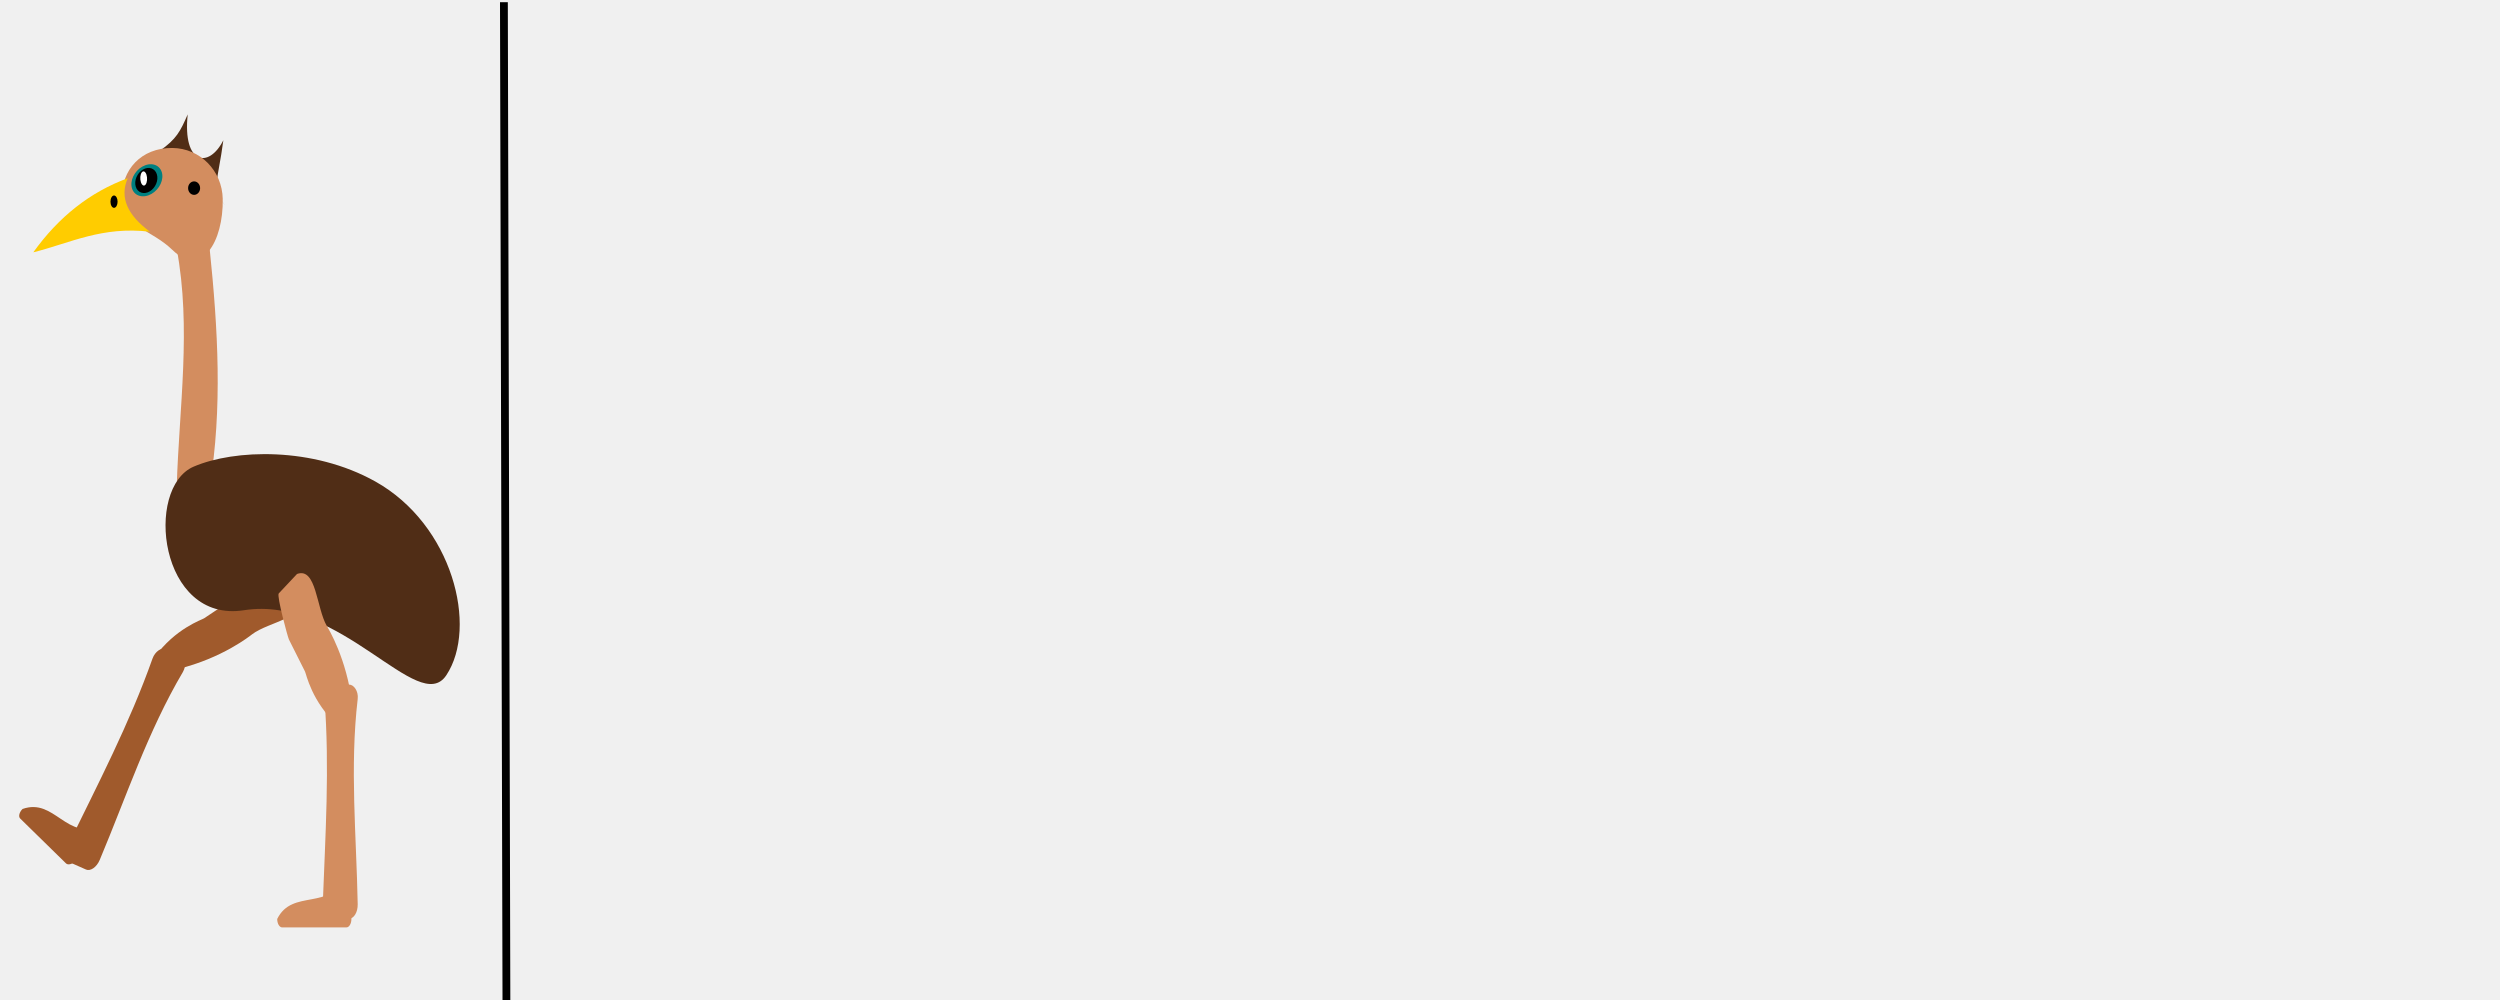
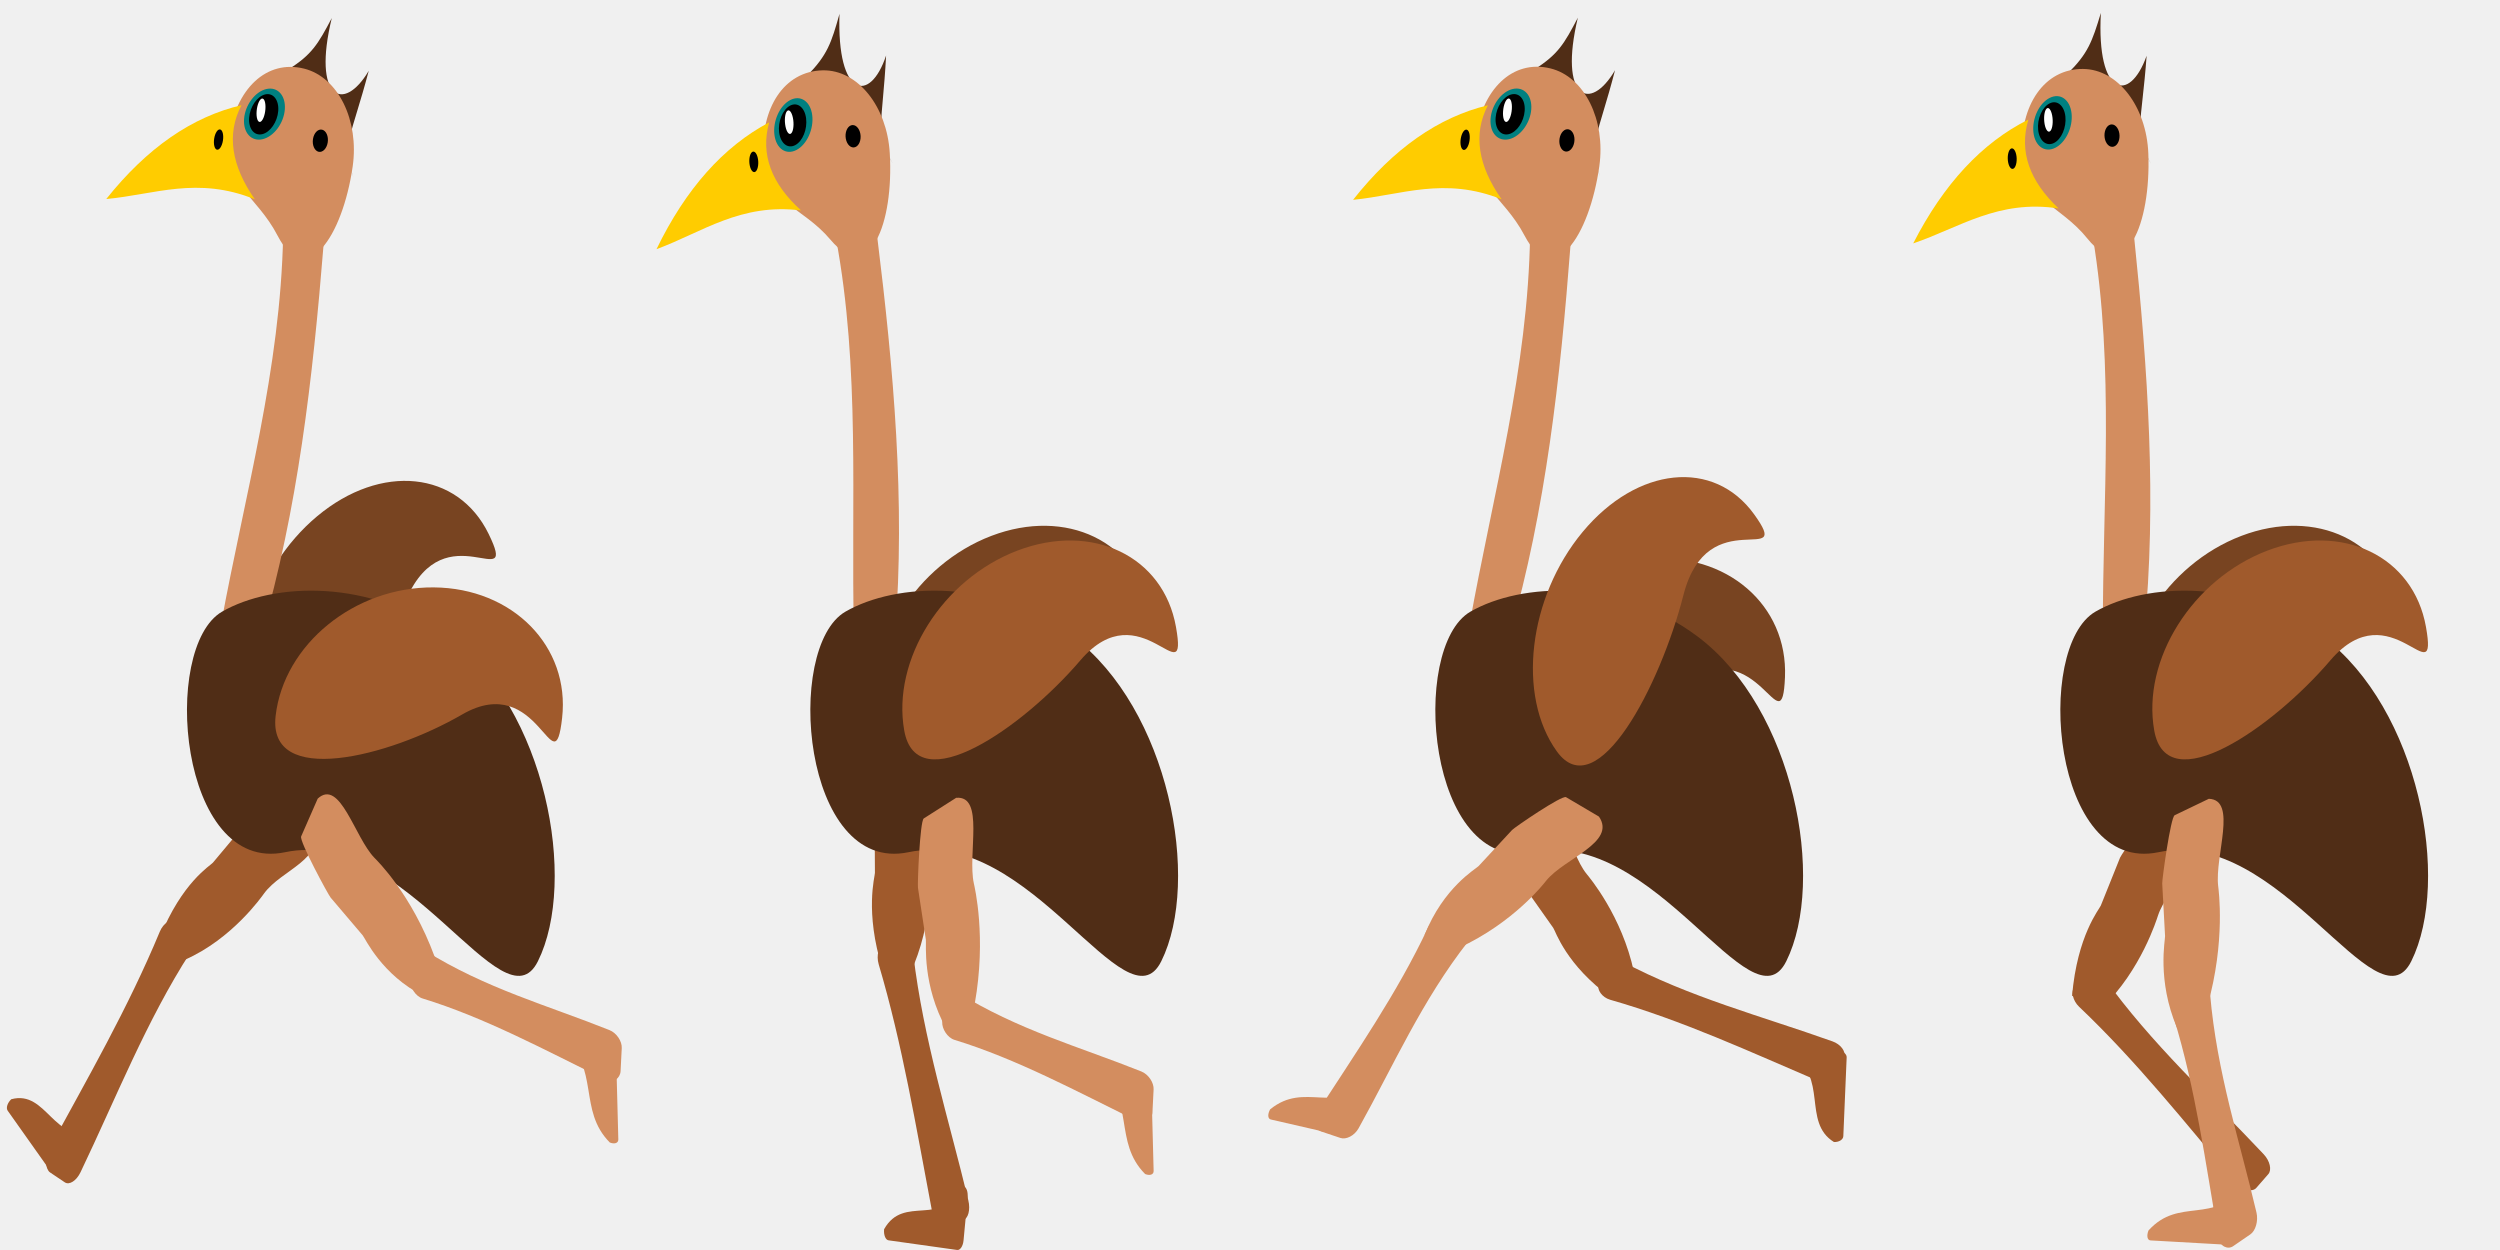
- <svg xmlns="http://www.w3.org/2000/svg" xmlns:xlink="http://www.w3.org/1999/xlink" width="320" height="128" viewBox="0 0 320 128" id="svg3343" version="1.1">
+ <svg xmlns="http://www.w3.org/2000/svg" xmlns:xlink="http://www.w3.org/1999/xlink" width="256" height="128" viewBox="0 0 256 128" id="svg3343" version="1.1">
  <defs id="defs3345">
    <linearGradient id="linearGradient4258">
      <stop id="stop4262" offset="0" style="stop-color:#ff5354;stop-opacity:1" />
      <stop id="stop4260" offset="1" style="stop-color:#ffe1bd;stop-opacity:1;" />
    </linearGradient>
    <linearGradient xlink:href="#linearGradient4258" id="linearGradient4600" x1="110.357" y1="872.184" x2="101.18" y2="866.562" gradientUnits="userSpaceOnUse" gradientTransform="matrix(1.07095,0,0,1.719602,124.9638,-629.3481)" />
  </defs>
  <g id="layer1" transform="translate(0,-924.3621)">
-     <path style="fill:#502d16;fill-opacity:1;fill-rule:evenodd;stroke:none;stroke-width:1px;stroke-linecap:butt;stroke-linejoin:miter;stroke-opacity:1" d="m 20.459,943.663 c 2.142,-1.533 2.604,-2.449 3.568,-4.662 -0.678,6.442 2.703,6.99 4.562,3.311 -0.688,5.284 -1.573,6.007 0.175,8.311 -2.348,-3.53 -4.741,-5.187 -8.305,-6.96 z" id="path5147" />
-     <path id="path5131" d="m 35.637,998.939 2.76,2.018 c 1.211,2.36 -4.037,2.992 -6.14,4.605 -0.261,0.2 -3.805,3.039 -9.479,4.432 l -3,-1.499 c 2.65,-3.692 6.064,-4.801 6.346,-4.99 l 3.821,-2.549 c 0.282,-0.188 5.358,-2.262 5.692,-2.018 z" style="opacity:1;fill:#a05a2c;fill-opacity:1;stroke:none;stroke-width:0.5;stroke-linecap:round;stroke-miterlimit:4;stroke-dasharray:none;stroke-opacity:1" />
-     <path id="path5133" d="m 21.268,1007.434 1.871,0.828 c 0.558,0.247 0.775,1.263 0.261,2.133 -4.481,7.595 -7.237,15.953 -10.631,24.029 -0.396,0.942 -1.196,1.488 -1.754,1.241 l -1.871,-0.828 c -0.558,-0.247 -0.872,-1.388 -0.425,-2.305 3.842,-7.878 7.865,-15.575 10.795,-23.856 0.339,-0.958 1.196,-1.488 1.754,-1.241 z" style="opacity:1;fill:#a05a2c;fill-opacity:1;stroke:none;stroke-width:0.5;stroke-linecap:round;stroke-miterlimit:4;stroke-dasharray:none;stroke-opacity:1" />
-     <path id="path5135" d="m 13.135,1030.095 c 0.256,0.251 0.124,0.797 -0.295,1.225 l -3.17,3.237 c -0.419,0.428 -0.963,0.571 -1.219,0.321 l -5.864,-5.743 c -0.256,-0.251 -0.124,-0.797 0.295,-1.225 4.147,-1.46 5.554,4.149 10.253,2.184 z" style="opacity:1;fill:#a05a2c;fill-opacity:1;stroke:none;stroke-width:0.5;stroke-linecap:round;stroke-miterlimit:4;stroke-dasharray:none;stroke-opacity:1" />
-     <path style="fill:none;fill-rule:evenodd;stroke:#000000;stroke-width:1px;stroke-linecap:butt;stroke-linejoin:miter;stroke-opacity:1" d="m 64.5,924.646 c 0.323,128.361 0.323,128.361 0.323,128.361" id="path4389" />
-     <path style="opacity:1;fill:#d38d5f;fill-opacity:1;stroke:none;stroke-width:0.5;stroke-linecap:round;stroke-miterlimit:4;stroke-dasharray:none;stroke-opacity:1" d="m 28.509,949.823 c 0.1,5.444 -2.691,10.168 -6.45,6.521 -2.728,-2.647 -6.345,-2.921 -6.45,-6.521 -0.109,-3.741 2.487,-6.556 6.45,-6.521 3.562,0.032 6.384,2.92 6.45,6.521 z" id="path4391" />
-     <g id="g5105" transform="matrix(0.5553103,0.2494064,-0.1739841,0.7960381,176.1117,198.4148)">
+     <path id="path4167" d="m 50.036,979.035 c 3.153,6.459 -4.439,-2.418 -8.416,6.655 -3.791,8.649 -12.115,19.561 -15.268,13.102 -3.153,-6.459 -0.407,-16.118 6.133,-21.574 6.54,-5.456 14.398,-4.643 17.551,1.817 z" style="opacity:1;fill:#784421;fill-opacity:1;stroke:none;stroke-width:0.5;stroke-linecap:round;stroke-miterlimit:4;stroke-dasharray:none;stroke-opacity:1" />
+     <path style="fill:#502d16;fill-opacity:1;fill-rule:evenodd;stroke:none;stroke-width:1px;stroke-linecap:butt;stroke-linejoin:miter;stroke-opacity:1" d="m 29.497,931.489 c 2.423,-1.51 3.068,-2.601 4.477,-5.277 -2.013,8.282 1.191,9.788 3.785,5.401 -1.781,6.763 -2.8,7.504 -1.566,10.931 -1.566,-5.172 -3.569,-7.901 -6.697,-11.055 z" id="path5147" />
+     <path id="path5131" d="m 29.93,1005.714 2.359,3.089 c 1.035,3.613 -3.451,4.581 -5.249,7.05 -0.223,0.306 -3.253,4.653 -8.103,6.786 l -2.565,-2.295 c 2.266,-5.652 5.184,-7.351 5.425,-7.639 l 3.266,-3.902 c 0.241,-0.288 4.581,-3.463 4.866,-3.089 z" style="opacity:1;fill:#a05a2c;fill-opacity:1;stroke:none;stroke-width:0.5;stroke-linecap:round;stroke-miterlimit:4;stroke-dasharray:none;stroke-opacity:1" />
+     <path id="path5133" d="m 17.969,1018.728 1.513,1.016 c 0.452,0.303 0.541,1.328 0.025,2.129 -4.512,7 -7.629,14.937 -11.262,22.528 -0.424,0.885 -1.154,1.337 -1.606,1.034 l -1.513,-1.016 c -0.452,-0.303 -0.613,-1.461 -0.147,-2.317 3.995,-7.347 8.128,-14.497 11.385,-22.34 0.377,-0.907 1.154,-1.337 1.606,-1.034 z" style="opacity:1;fill:#a05a2c;fill-opacity:1;stroke:none;stroke-width:0.5;stroke-linecap:round;stroke-miterlimit:4;stroke-dasharray:none;stroke-opacity:1" />
+     <path id="path5135" d="m 9.665,1040.177 c 0.194,0.274 0.032,0.798 -0.365,1.175 l -2.995,2.849 c -0.396,0.377 -0.871,0.459 -1.066,0.185 l -4.451,-6.287 c -0.194,-0.274 -0.032,-0.798 0.364,-1.175 3.66,-0.993 4.335,4.684 8.511,3.253 z" style="opacity:1;fill:#a05a2c;fill-opacity:1;stroke:none;stroke-width:0.5;stroke-linecap:round;stroke-miterlimit:4;stroke-dasharray:none;stroke-opacity:1" />
+     <path style="opacity:1;fill:#d38d5f;fill-opacity:1;stroke:none;stroke-width:0.5;stroke-linecap:round;stroke-miterlimit:4;stroke-dasharray:none;stroke-opacity:1" d="m 36.111,941.437 c -1.041,7.155 -4.768,12.695 -7.695,7.04 -2.124,-4.104 -5.617,-5.307 -4.968,-10.047 0.675,-4.927 3.812,-8.011 7.695,-7.04 3.49,0.872 5.656,5.314 4.968,10.047 z" id="path4391" />
+     <g id="g5105" transform="matrix(0.492917,0.4561973,-0.3372596,1.002436,338.1414,-8.67293)">
      <g transform="matrix(1.021069,-0.6291254,0.5633049,1.140378,-578.1175,-114.9967)" id="g5141">
        <ellipse style="opacity:1;fill:#008080;fill-opacity:1;stroke:none;stroke-width:1;stroke-miterlimit:4;stroke-dasharray:none;stroke-opacity:1" id="ellipse5254" cx="51.537" cy="951.501" rx="2.916" ry="1.835" />
        <ellipse ry="1.455" rx="2.081" cy="951.501" cx="51.428" id="ellipse5256" style="opacity:1;fill:#000000;fill-opacity:1;stroke:none;stroke-width:1;stroke-miterlimit:4;stroke-dasharray:none;stroke-opacity:1" />
        <ellipse style="opacity:1;fill:#ffffff;fill-opacity:1;stroke:none;stroke-width:1;stroke-miterlimit:4;stroke-dasharray:none;stroke-opacity:1" id="ellipse5258" cx="50.992" cy="951.153" rx="0.628" ry="0.854" />
      </g>
    </g>
-     <path style="fill:#ffcc00;fill-opacity:1;fill-rule:evenodd;stroke:none;stroke-width:1px;stroke-linecap:butt;stroke-linejoin:miter;stroke-opacity:1" d="m 16.349,947.174 c -4.788,1.759 -8.819,4.916 -12.087,9.485 4.753,-1.191 8.797,-3.367 14.937,-2.635 -2.883,-2.112 -3.92,-4.387 -2.851,-6.85 z" id="path5112" />
-     <ellipse style="opacity:1;fill:#000000;fill-opacity:1;stroke:none;stroke-width:0.5;stroke-linecap:round;stroke-miterlimit:4;stroke-dasharray:none;stroke-opacity:1" id="path5114" cx="14.595" cy="950.175" rx="0.456" ry="0.79" />
-     <path style="opacity:1;fill:#d38d5f;fill-opacity:1;stroke:none;stroke-width:0.5;stroke-linecap:round;stroke-miterlimit:4;stroke-dasharray:none;stroke-opacity:1" d="m 23.267,955.473 2.926,0 c 0.358,0 0.604,0.336 0.646,0.747 1.063,10.265 1.647,20.469 0,30.387 -0.067,0.406 -0.288,0.747 -0.646,0.747 l -2.926,0 c -0.358,0 -0.659,-0.333 -0.646,-0.747 0.311,-10.129 1.889,-20.258 0,-30.387 -0.075,-0.404 0.288,-0.747 0.646,-0.747 z" id="rect5116" />
-     <path style="opacity:1;fill:#502d16;fill-opacity:1;stroke:none;stroke-width:0.5;stroke-linecap:round;stroke-miterlimit:4;stroke-dasharray:none;stroke-opacity:1" d="m 57.121,1010.803 c -3.544,5.327 -13.49,-10.283 -25.883,-8.333 -10.876,1.712 -12.761,-15.671 -6.451,-18.378 5.2,-2.231 15.234,-2.584 23.256,1.902 9.88,5.525 13.181,18.644 9.079,24.809 z" id="path5119" />
-     <path style="opacity:1;fill:#d38d5f;fill-opacity:1;stroke:none;stroke-width:0.5;stroke-linecap:round;stroke-miterlimit:4;stroke-dasharray:none;stroke-opacity:1" d="m 35.678,1000.322 2.341,-2.491 c 2.491,-0.913 2.475,4.373 3.817,6.659 0.166,0.283 2.55,4.149 3.237,9.951 l -1.855,2.793 c -3.339,-3.083 -4.022,-6.607 -4.174,-6.91 l -2.061,-4.105 c -0.152,-0.303 -1.588,-5.595 -1.304,-5.897 z" id="rect5122" />
-     <path style="opacity:1;fill:#d38d5f;fill-opacity:1;stroke:none;stroke-width:0.5;stroke-linecap:round;stroke-miterlimit:4;stroke-dasharray:none;stroke-opacity:1" d="m 42.638,1011.988 2.046,0 c 0.611,0 1.219,0.842 1.102,1.845 -1.025,8.759 -0.163,17.517 0,26.276 0.019,1.021 -0.492,1.845 -1.102,1.845 l -2.046,0 c -0.611,0 -1.359,-0.916 -1.321,-1.936 0.326,-8.759 0.891,-17.425 0.219,-26.184 -0.078,-1.014 0.492,-1.845 1.102,-1.845 z" id="rect5124" />
-     <path style="opacity:1;fill:#d38d5f;fill-opacity:1;stroke:none;stroke-width:0.5;stroke-linecap:round;stroke-miterlimit:4;stroke-dasharray:none;stroke-opacity:1" d="m 44.335,1036.378 c 0.358,0 0.646,0.482 0.646,1.082 l 0,4.531 c 0,0.599 -0.288,1.082 -0.646,1.082 l -8.207,0 c -0.358,0 -0.646,-0.482 -0.646,-1.082 1.941,-3.945 6.871,-0.921 8.854,-5.613 z" id="rect5126" />
-     <ellipse ry="0.863" rx="0.769" cy="948.442" cx="24.845" id="ellipse5149" style="opacity:1;fill:#000000;fill-opacity:1;stroke:none;stroke-width:0.5;stroke-linecap:round;stroke-miterlimit:4;stroke-dasharray:none;stroke-opacity:1" />
+     <path style="fill:#ffcc00;fill-opacity:1;fill-rule:evenodd;stroke:none;stroke-width:1px;stroke-linecap:butt;stroke-linejoin:miter;stroke-opacity:1" d="m 24.729,935.132 c -5.067,1.189 -9.685,4.385 -13.848,9.611 4.915,-0.453 9.339,-2.362 15.213,0.029 -2.389,-3.439 -2.93,-6.662 -1.365,-9.64 z" id="path5112" />
+     <ellipse style="opacity:1;fill:#000000;fill-opacity:1;stroke:none;stroke-width:0.5;stroke-linecap:round;stroke-miterlimit:4;stroke-dasharray:none;stroke-opacity:1" id="path5114" cx="170.533" cy="910.643" rx="0.46" ry="1.049" transform="matrix(0.9729509,0.2310122,-0.1576251,0.987499,0,0)" />
+     <path style="opacity:1;fill:#d38d5f;fill-opacity:1;stroke:none;stroke-width:0.5;stroke-linecap:round;stroke-miterlimit:4;stroke-dasharray:none;stroke-opacity:1" d="m 29.784,947.618 2.872,0.682 c 0.351,0.083 0.522,0.581 0.478,1.129 -1.104,13.698 -2.664,27.203 -6.355,39.814 -0.151,0.517 -0.439,0.911 -0.791,0.828 l -2.872,-0.682 c -0.351,-0.083 -0.577,-0.59 -0.478,-1.129 2.424,-13.199 6.091,-26.102 6.355,-39.814 0.011,-0.547 0.439,-0.911 0.791,-0.828 z" id="rect5116" />
+     <path style="opacity:1;fill:#502d16;fill-opacity:1;stroke:none;stroke-width:0.5;stroke-linecap:round;stroke-miterlimit:4;stroke-dasharray:none;stroke-opacity:1" d="m 55.08,1022.798 c -3.544,7.141 -13.49,-13.785 -25.883,-11.17 -10.876,2.295 -12.761,-21.007 -6.451,-24.636 5.2,-2.99 15.234,-3.464 23.256,2.549 9.88,7.406 13.181,24.992 9.079,33.257 z" id="path5119" />
+     <ellipse ry="1.145" rx="0.775" cy="908.344" cx="180.874" id="ellipse5149" style="opacity:1;fill:#000000;fill-opacity:1;stroke:none;stroke-width:0.5;stroke-linecap:round;stroke-miterlimit:4;stroke-dasharray:none;stroke-opacity:1" transform="matrix(0.9729509,0.2310122,-0.1576251,0.987499,0,0)" />
+     <path style="opacity:1;fill:#a05a2c;fill-opacity:1;stroke:none;stroke-width:0.5;stroke-linecap:round;stroke-miterlimit:4;stroke-dasharray:none;stroke-opacity:1" d="m 57.559,997.896 c -0.836,7.332 -2.305,-4.959 -10.234,-0.371 -7.558,4.373 -19.938,7.485 -19.102,0.153 0.836,-7.332 8.081,-13.227 16.182,-13.167 8.101,0.06 13.99,6.053 13.154,13.385 z" id="path4164" />
+     <path style="opacity:1;fill:#d38d5f;fill-opacity:1;stroke:none;stroke-width:0.5;stroke-linecap:round;stroke-miterlimit:4;stroke-dasharray:none;stroke-opacity:1" d="m 30.837,1010.014 1.698,-3.874 c 2.301,-2.113 3.788,4.003 5.818,6.074 0.251,0.257 3.801,3.712 6.157,10.126 l -1.113,4.016 c -4.309,-2.145 -6.013,-5.927 -6.256,-6.213 l -3.286,-3.869 c -0.243,-0.286 -3.224,-5.792 -3.018,-6.261 z" id="path4169" />
+     <path style="opacity:1;fill:#d38d5f;fill-opacity:1;stroke:none;stroke-width:0.5;stroke-linecap:round;stroke-miterlimit:4;stroke-dasharray:none;stroke-opacity:1" d="m 42.02,1024.768 0.119,-2.361 c 0.035,-0.705 0.676,-1.147 1.389,-0.701 6.233,3.895 12.575,5.613 18.878,8.136 0.735,0.294 1.297,1.139 1.261,1.843 l -0.119,2.361 c -0.035,0.705 -0.737,1.285 -1.468,0.925 -6.274,-3.088 -12.467,-6.424 -18.799,-8.361 -0.733,-0.224 -1.297,-1.139 -1.261,-1.843 z" id="path4171" />
+     <path style="opacity:1;fill:#d38d5f;fill-opacity:1;stroke:none;stroke-width:0.5;stroke-linecap:round;stroke-miterlimit:4;stroke-dasharray:none;stroke-opacity:1" d="m 57.585,1030.28 c -0.01,-0.373 0.379,-0.513 0.872,-0.315 l 3.727,1.5 c 0.493,0.199 0.898,0.658 0.908,1.031 l 0.224,8.543 c 0.01,0.373 -0.379,0.513 -0.872,0.315 -3.298,-3.327 -0.946,-7.457 -4.859,-11.074 z" id="path4173" />
+     <path style="opacity:1;fill:#784421;fill-opacity:1;stroke:none;stroke-width:0.5;stroke-linecap:round;stroke-miterlimit:4;stroke-dasharray:none;stroke-opacity:1" d="m 117.751,987.056 c 1.283,7.247 -3.585,-3.844 -9.791,3.42 -5.916,6.924 -16.752,14.432 -18.035,7.185 -1.283,-7.247 3.906,-15.497 11.59,-18.425 7.684,-2.929 14.953,0.573 16.236,7.82 z" id="path4183" />
+     <path id="path4185" d="m 82.67,932.094 c 2.054,-2.105 2.462,-3.337 3.294,-6.311 -0.29,8.588 3.132,9.213 4.773,4.263 -0.37,7.049 -1.213,8.038 0.679,11.049 -2.567,-4.622 -5.065,-6.752 -8.745,-9.001 z" style="fill:#502d16;fill-opacity:1;fill-rule:evenodd;stroke:none;stroke-width:1px;stroke-linecap:butt;stroke-linejoin:miter;stroke-opacity:1" />
+     <path style="opacity:1;fill:#a05a2c;fill-opacity:1;stroke:none;stroke-width:0.5;stroke-linecap:round;stroke-miterlimit:4;stroke-dasharray:none;stroke-opacity:1" d="m 91.179,1002.262 3.578,0.349 c 2.945,1.776 0.31,6.031 0.521,9.233 0.026,0.397 0.496,5.925 -1.691,11.307 l -3.241,0.385 c -1.814,-5.861 -0.751,-9.397 -0.754,-9.795 l -0.029,-5.397 c -0.002,-0.398 1.183,-6.124 1.616,-6.081 z" id="path4187" />
+     <path style="opacity:1;fill:#a05a2c;fill-opacity:1;stroke:none;stroke-width:0.5;stroke-linecap:round;stroke-miterlimit:4;stroke-dasharray:none;stroke-opacity:1" d="m 90.508,1021.106 1.707,-0.47 c 0.509,-0.14 1.198,0.525 1.314,1.511 1.02,8.612 3.615,16.79 5.627,25.129 0.235,0.972 -0.015,1.877 -0.525,2.017 l -1.707,0.47 c -0.509,0.14 -1.33,-0.564 -1.517,-1.548 -1.604,-8.451 -2.988,-16.869 -5.424,-25.092 -0.282,-0.951 0.015,-1.877 0.525,-2.017 z" id="path4189" />
+     <path style="opacity:1;fill:#a05a2c;fill-opacity:1;stroke:none;stroke-width:0.5;stroke-linecap:round;stroke-miterlimit:4;stroke-dasharray:none;stroke-opacity:1" d="m 98.63,1045.824 c 0.307,0.043 0.509,0.549 0.454,1.134 l -0.417,4.423 c -0.055,0.585 -0.347,1.021 -0.653,0.978 l -7.029,-0.988 c -0.307,-0.043 -0.509,-0.549 -0.454,-1.134 2.026,-3.617 5.97,-0.073 8.1,-4.414 z" id="path4191" />
+     <path id="path4195" d="m 91.112,940.039 c 0.429,7.237 -2.081,13.607 -6.07,8.871 -2.894,-3.436 -6.536,-3.69 -6.859,-8.474 -0.336,-4.972 2.096,-8.797 6.07,-8.871 3.572,-0.067 6.575,3.687 6.859,8.474 z" style="opacity:1;fill:#d38d5f;fill-opacity:1;stroke:none;stroke-width:0.5;stroke-linecap:round;stroke-miterlimit:4;stroke-dasharray:none;stroke-opacity:1" />
+     <g transform="matrix(0.5716381,0.3145853,-0.1262026,1.064088,193.5745,-63.87824)" id="g4197">
+       <g id="g4199" transform="matrix(1.021069,-0.6291254,0.5633049,1.140378,-578.1175,-114.9967)">
+         <ellipse ry="1.835" rx="2.916" cy="951.501" cx="51.537" id="ellipse4201" style="opacity:1;fill:#008080;fill-opacity:1;stroke:none;stroke-width:1;stroke-miterlimit:4;stroke-dasharray:none;stroke-opacity:1" />
+         <ellipse style="opacity:1;fill:#000000;fill-opacity:1;stroke:none;stroke-width:1;stroke-miterlimit:4;stroke-dasharray:none;stroke-opacity:1" id="ellipse4203" cx="51.428" cy="951.501" rx="2.081" ry="1.455" />
+         <ellipse ry="0.854" rx="0.628" cy="951.153" cx="50.992" id="ellipse4205" style="opacity:1;fill:#ffffff;fill-opacity:1;stroke:none;stroke-width:1;stroke-miterlimit:4;stroke-dasharray:none;stroke-opacity:1" />
+       </g>
+     </g>
+     <path id="path4207" d="m 78.764,936.89 c -4.692,2.487 -8.542,6.81 -11.54,12.988 4.692,-1.731 8.612,-4.75 14.811,-3.965 -3.018,-2.72 -4.194,-5.714 -3.272,-9.023 z" style="fill:#ffcc00;fill-opacity:1;fill-rule:evenodd;stroke:none;stroke-width:1px;stroke-linecap:butt;stroke-linejoin:miter;stroke-opacity:1" />
+     <ellipse transform="matrix(0.9995271,-0.03075157,0.04544995,0.9989666,0,0)" ry="1.052" rx="0.457" cy="942.966" cx="34.347" id="ellipse4209" style="opacity:1;fill:#000000;fill-opacity:1;stroke:none;stroke-width:0.5;stroke-linecap:round;stroke-miterlimit:4;stroke-dasharray:none;stroke-opacity:1" />
+     <path id="path4211" d="m 86.2,947.715 2.933,-0.09 c 0.359,-0.011 0.626,0.428 0.693,0.973 1.686,13.62 2.889,27.173 1.839,40.414 -0.043,0.542 -0.244,1.002 -0.603,1.013 l -2.933,0.09 c -0.359,0.011 -0.681,-0.423 -0.693,-0.973 -0.301,-13.481 0.668,-27.001 -1.839,-40.414 -0.1,-0.536 0.244,-1.002 0.603,-1.013 z" style="opacity:1;fill:#d38d5f;fill-opacity:1;stroke:none;stroke-width:0.5;stroke-linecap:round;stroke-miterlimit:4;stroke-dasharray:none;stroke-opacity:1" />
+     <path id="path4213" d="m 118.912,1022.798 c -3.544,7.141 -13.49,-13.785 -25.883,-11.17 -10.876,2.295 -12.761,-21.007 -6.451,-24.636 5.2,-2.99 15.234,-3.464 23.256,2.549 9.88,7.406 13.181,24.992 9.079,33.257 z" style="opacity:1;fill:#502d16;fill-opacity:1;stroke:none;stroke-width:0.5;stroke-linecap:round;stroke-miterlimit:4;stroke-dasharray:none;stroke-opacity:1" />
+     <ellipse transform="matrix(0.9995271,-0.03075157,0.04544995,0.9989666,0,0)" style="opacity:1;fill:#000000;fill-opacity:1;stroke:none;stroke-width:0.5;stroke-linecap:round;stroke-miterlimit:4;stroke-dasharray:none;stroke-opacity:1" id="ellipse4215" cx="44.624" cy="940.659" rx="0.771" ry="1.148" />
+     <path id="path4217" d="m 120.42,988.563 c 1.283,7.247 -3.585,-3.844 -9.791,3.42 -5.916,6.924 -16.752,14.432 -18.035,7.185 -1.283,-7.247 3.906,-15.497 11.59,-18.425 7.684,-2.929 14.953,0.573 16.236,7.82 z" style="opacity:1;fill:#a05a2c;fill-opacity:1;stroke:none;stroke-width:0.5;stroke-linecap:round;stroke-miterlimit:4;stroke-dasharray:none;stroke-opacity:1" />
+     <path id="path4219" d="m 94.596,1008.169 3.314,-2.11 c 2.944,-0.267 1.155,5.742 1.811,8.759 0.081,0.373 1.31,5.51 0.093,12.325 l -2.901,2.604 c -2.503,-4.542 -2.045,-8.763 -2.105,-9.154 l -0.807,-5.309 c -0.06,-0.392 0.194,-6.858 0.595,-7.114 z" style="opacity:1;fill:#d38d5f;fill-opacity:1;stroke:none;stroke-width:0.5;stroke-linecap:round;stroke-miterlimit:4;stroke-dasharray:none;stroke-opacity:1" />
+     <path id="path4221" d="m 96.482,1029.004 0.119,-2.361 c 0.035,-0.705 0.676,-1.147 1.389,-0.701 6.233,3.895 12.575,5.613 18.878,8.136 0.735,0.294 1.297,1.139 1.261,1.843 l -0.119,2.361 c -0.035,0.705 -0.737,1.285 -1.468,0.925 -6.274,-3.088 -12.467,-6.424 -18.799,-8.361 -0.733,-0.224 -1.297,-1.139 -1.261,-1.843 z" style="opacity:1;fill:#d38d5f;fill-opacity:1;stroke:none;stroke-width:0.5;stroke-linecap:round;stroke-miterlimit:4;stroke-dasharray:none;stroke-opacity:1" />
+     <path id="path4223" d="m 112.401,1033.508 c -0.01,-0.373 0.379,-0.513 0.872,-0.315 l 3.727,1.5 c 0.493,0.198 0.898,0.658 0.908,1.031 l 0.224,8.543 c 0.01,0.373 -0.379,0.513 -0.872,0.315 -3.298,-3.327 -0.946,-7.457 -4.859,-11.074 z" style="opacity:1;fill:#d38d5f;fill-opacity:1;stroke:none;stroke-width:0.5;stroke-linecap:round;stroke-miterlimit:4;stroke-dasharray:none;stroke-opacity:1" />
+     <path id="path4225" d="m 182.782,993.701 c -0.31,7.385 -2.651,-4.728 -10.226,0.581 -7.221,5.061 -19.338,9.313 -19.028,1.928 0.31,-7.385 7.111,-13.934 15.189,-14.627 8.078,-0.693 14.375,4.733 14.065,12.118 z" style="opacity:1;fill:#784421;fill-opacity:1;stroke:none;stroke-width:0.5;stroke-linecap:round;stroke-miterlimit:4;stroke-dasharray:none;stroke-opacity:1" />
+     <path style="fill:#502d16;fill-opacity:1;fill-rule:evenodd;stroke:none;stroke-width:1px;stroke-linecap:butt;stroke-linejoin:miter;stroke-opacity:1" d="m 157.116,931.473 c 2.417,-1.523 3.058,-2.617 4.456,-5.301 -1.98,8.292 1.231,9.782 3.807,5.381 -1.753,6.773 -2.77,7.519 -1.522,10.939 -1.587,-5.164 -3.601,-7.882 -6.741,-11.019 z" id="path4227" />
+     <path id="path4229" d="m 154.038,1009.273 2.99,-2.269 c 3.274,-0.703 3.533,4.499 5.445,6.854 0.237,0.292 3.621,4.284 4.845,10.05 l -2.326,2.605 c -4.617,-3.297 -5.715,-6.819 -5.934,-7.129 l -2.967,-4.202 c -0.219,-0.31 -2.415,-5.633 -2.053,-5.907 z" style="opacity:1;fill:#a05a2c;fill-opacity:1;stroke:none;stroke-width:0.5;stroke-linecap:round;stroke-miterlimit:4;stroke-dasharray:none;stroke-opacity:1" />
+     <path id="path4231" d="m 163.688,1025.144 0.577,-1.893 c 0.172,-0.565 1.035,-0.866 1.825,-0.444 6.899,3.679 14.329,5.613 21.563,8.193 0.843,0.301 1.375,1.03 1.203,1.595 l -0.577,1.893 c -0.172,0.565 -1.135,0.972 -1.962,0.619 -7.096,-3.032 -14.048,-6.257 -21.425,-8.367 -0.854,-0.244 -1.375,-1.03 -1.203,-1.595 z" style="opacity:1;fill:#a05a2c;fill-opacity:1;stroke:none;stroke-width:0.5;stroke-linecap:round;stroke-miterlimit:4;stroke-dasharray:none;stroke-opacity:1" />
+     <path id="path4233" d="m 183.343,1032.416 c 0.015,-0.352 0.442,-0.62 0.957,-0.601 l 3.896,0.148 c 0.515,0.019 0.918,0.319 0.903,0.671 l -0.343,8.073 c -0.015,0.352 -0.442,0.62 -0.957,0.6 -3.311,-2.038 -0.505,-6.789 -4.456,-8.892 z" style="opacity:1;fill:#a05a2c;fill-opacity:1;stroke:none;stroke-width:0.5;stroke-linecap:round;stroke-miterlimit:4;stroke-dasharray:none;stroke-opacity:1" />
+     <path style="opacity:1;fill:#d38d5f;fill-opacity:1;stroke:none;stroke-width:0.5;stroke-linecap:round;stroke-miterlimit:4;stroke-dasharray:none;stroke-opacity:1" d="m 163.77,941.386 c -1.012,7.161 -4.716,12.721 -7.667,7.081 -2.141,-4.092 -5.639,-5.277 -5.008,-10.02 0.655,-4.93 3.78,-8.031 7.667,-7.081 3.493,0.854 5.678,5.284 5.008,10.02 z" id="path4235" />
+     <g id="g4237" transform="matrix(0.4947606,0.4535905,-0.3331935,1.004206,461.9466,-10.30763)">
+       <g transform="matrix(1.021069,-0.6291254,0.5633049,1.140378,-578.1175,-114.9967)" id="g4239">
+         <ellipse style="opacity:1;fill:#008080;fill-opacity:1;stroke:none;stroke-width:1;stroke-miterlimit:4;stroke-dasharray:none;stroke-opacity:1" id="ellipse4241" cx="51.537" cy="951.501" rx="2.916" ry="1.835" />
+         <ellipse ry="1.455" rx="2.081" cy="951.501" cx="51.428" id="ellipse4243" style="opacity:1;fill:#000000;fill-opacity:1;stroke:none;stroke-width:1;stroke-miterlimit:4;stroke-dasharray:none;stroke-opacity:1" />
+         <ellipse style="opacity:1;fill:#ffffff;fill-opacity:1;stroke:none;stroke-width:1;stroke-miterlimit:4;stroke-dasharray:none;stroke-opacity:1" id="ellipse4245" cx="50.992" cy="951.153" rx="0.628" ry="0.854" />
+       </g>
+     </g>
+     <path style="fill:#ffcc00;fill-opacity:1;fill-rule:evenodd;stroke:none;stroke-width:1px;stroke-linecap:butt;stroke-linejoin:miter;stroke-opacity:1" d="m 152.363,935.141 c -5.063,1.215 -9.667,4.436 -13.809,9.684 4.913,-0.479 9.329,-2.411 15.213,-0.051 -2.403,-3.426 -2.957,-6.646 -1.405,-9.633 z" id="path4247" />
+     <ellipse style="opacity:1;fill:#000000;fill-opacity:1;stroke:none;stroke-width:0.5;stroke-linecap:round;stroke-miterlimit:4;stroke-dasharray:none;stroke-opacity:1" id="ellipse4249" cx="293.217" cy="882.904" rx="0.46" ry="1.049" transform="matrix(0.9741422,0.2259355,-0.1535924,0.9881343,0,0)" />
+     <path style="opacity:1;fill:#d38d5f;fill-opacity:1;stroke:none;stroke-width:0.5;stroke-linecap:round;stroke-miterlimit:4;stroke-dasharray:none;stroke-opacity:1" d="m 157.468,947.601 2.875,0.667 c 0.352,0.082 0.525,0.578 0.483,1.127 -1.048,13.703 -2.554,27.217 -6.194,39.847 -0.149,0.517 -0.435,0.914 -0.787,0.832 l -2.875,-0.667 c -0.352,-0.082 -0.58,-0.587 -0.483,-1.127 2.37,-13.211 5.985,-26.134 6.194,-39.847 0.008,-0.548 0.435,-0.914 0.787,-0.832 z" id="path4251" />
+     <path style="opacity:1;fill:#502d16;fill-opacity:1;stroke:none;stroke-width:0.5;stroke-linecap:round;stroke-miterlimit:4;stroke-dasharray:none;stroke-opacity:1" d="m 182.912,1022.798 c -3.544,7.141 -13.49,-13.785 -25.883,-11.17 -10.876,2.295 -12.761,-21.007 -6.451,-24.636 5.2,-2.99 15.234,-3.464 23.256,2.549 9.88,7.406 13.181,24.992 9.079,33.257 z" id="path4253" />
+     <ellipse ry="1.145" rx="0.775" cy="880.605" cx="303.555" id="ellipse4255" style="opacity:1;fill:#000000;fill-opacity:1;stroke:none;stroke-width:0.5;stroke-linecap:round;stroke-miterlimit:4;stroke-dasharray:none;stroke-opacity:1" transform="matrix(0.9741422,0.2259355,-0.1535924,0.9881343,0,0)" />
+     <path style="opacity:1;fill:#a05a2c;fill-opacity:1;stroke:none;stroke-width:0.5;stroke-linecap:round;stroke-miterlimit:4;stroke-dasharray:none;stroke-opacity:1" d="m 179.619,977.023 c 4.117,5.709 -4.747,-1.47 -7.234,8.27 -2.371,9.284 -8.845,21.723 -12.962,16.014 -4.117,-5.709 -2.933,-15.774 2.644,-22.48 5.577,-6.706 13.435,-7.514 17.552,-1.804 z" id="path4257" />
+     <path style="opacity:1;fill:#d38d5f;fill-opacity:1;stroke:none;stroke-width:0.5;stroke-linecap:round;stroke-miterlimit:4;stroke-dasharray:none;stroke-opacity:1" d="m 160.362,1005.993 3.371,1.989 c 1.821,2.654 -3.557,4.27 -5.399,6.559 -0.228,0.283 -3.302,4.288 -8.953,6.892 l -3.504,-1.323 c 1.936,-4.889 5.273,-6.784 5.526,-7.057 l 3.433,-3.699 c 0.254,-0.273 5.117,-3.602 5.526,-3.361 z" id="path4259" />
+     <path style="opacity:1;fill:#d38d5f;fill-opacity:1;stroke:none;stroke-width:0.5;stroke-linecap:round;stroke-miterlimit:4;stroke-dasharray:none;stroke-opacity:1" d="m 148.071,1018.396 1.988,0.667 c 0.593,0.199 0.824,1.012 0.283,1.703 -4.738,6.045 -7.642,12.705 -11.225,19.138 -0.418,0.75 -1.266,1.183 -1.859,0.984 l -1.988,-0.667 c -0.593,-0.199 -0.932,-1.109 -0.457,-1.842 4.058,-6.273 8.309,-12.401 11.399,-18.999 0.357,-0.763 1.266,-1.183 1.859,-0.984 z" id="path4261" />
+     <path style="opacity:1;fill:#d38d5f;fill-opacity:1;stroke:none;stroke-width:0.5;stroke-linecap:round;stroke-miterlimit:4;stroke-dasharray:none;stroke-opacity:1" d="m 140.618,1035.069 c 0.32,0.073 0.352,0.538 0.07,1.041 l -2.125,3.802 c -0.281,0.503 -0.765,0.849 -1.086,0.775 l -7.342,-1.688 c -0.32,-0.073 -0.352,-0.538 -0.071,-1.041 3.587,-2.911 6.579,0.64 10.553,-2.889 z" id="path4263" />
+     <path style="opacity:1;fill:#784421;fill-opacity:1;stroke:none;stroke-width:0.5;stroke-linecap:round;stroke-miterlimit:4;stroke-dasharray:none;stroke-opacity:1" d="m 245.75,987.056 c 1.283,7.247 -3.585,-3.844 -9.791,3.42 -5.916,6.924 -16.752,14.432 -18.035,7.185 -1.283,-7.247 3.906,-15.497 11.59,-18.425 7.684,-2.929 14.953,0.573 16.236,7.82 z" id="path4269" />
+     <path id="path4271" d="m 211.709,931.91 c 2.095,-2.051 2.528,-3.272 3.419,-6.224 -0.462,8.578 2.947,9.292 4.686,4.386 -0.511,7.038 -1.373,8.004 0.458,11.063 -2.474,-4.688 -4.929,-6.882 -8.563,-9.226 z" style="fill:#502d16;fill-opacity:1;fill-rule:evenodd;stroke:none;stroke-width:1px;stroke-linecap:butt;stroke-linejoin:miter;stroke-opacity:1" />
+     <path style="opacity:1;fill:#a05a2c;fill-opacity:1;stroke:none;stroke-width:0.5;stroke-linecap:round;stroke-miterlimit:4;stroke-dasharray:none;stroke-opacity:1" d="m 220.811,1007.45 3.114,2.041 c 2.012,3.029 -1.951,5.616 -2.945,8.62 -0.123,0.372 -1.743,5.61 -5.718,9.434 l -3.08,-1.213 c 0.525,-6.187 2.797,-8.88 2.942,-9.242 l 1.971,-4.906 c 0.146,-0.362 3.339,-4.98 3.716,-4.733 z" id="path4273" />
+     <path style="opacity:1;fill:#a05a2c;fill-opacity:1;stroke:none;stroke-width:0.5;stroke-linecap:round;stroke-miterlimit:4;stroke-dasharray:none;stroke-opacity:1" d="m 212.427,1025.428 1.238,-1.421 c 0.37,-0.424 1.261,-0.268 1.813,0.502 4.82,6.727 10.783,12.145 16.322,18.047 0.646,0.688 0.848,1.608 0.479,2.032 l -1.239,1.42 c -0.37,0.424 -1.392,0.314 -2.003,-0.413 -5.244,-6.242 -10.285,-12.586 -16.133,-18.136 -0.677,-0.642 -0.848,-1.608 -0.479,-2.032 z" id="path4275" />
+     <path style="opacity:1;fill:#a05a2c;fill-opacity:1;stroke:none;stroke-width:0.5;stroke-linecap:round;stroke-miterlimit:4;stroke-dasharray:none;stroke-opacity:1" d="m 226.705,1040.172 c 0.148,-0.31 0.633,-0.341 1.091,-0.067 l 3.455,2.06 c 0.457,0.272 0.706,0.741 0.559,1.051 l -3.375,7.106 c -0.147,0.31 -0.633,0.341 -1.091,0.067 -2.21,-3.475 2.122,-6.368 -0.64,-10.218 z" id="path4277" />
+     <path id="path4279" d="m 219.989,940.072 c 0.285,7.246 -2.353,13.549 -6.246,8.711 -2.825,-3.51 -6.461,-3.859 -6.688,-8.65 -0.237,-4.979 2.271,-8.74 6.246,-8.711 3.573,0.026 6.5,3.857 6.688,8.65 z" style="opacity:1;fill:#d38d5f;fill-opacity:1;stroke:none;stroke-width:0.5;stroke-linecap:round;stroke-miterlimit:4;stroke-dasharray:none;stroke-opacity:1" />
+     <g transform="matrix(0.5652048,0.329378,-0.1474279,1.060527,342.4813,-60.91787)" id="g4281">
+       <g id="g4283" transform="matrix(1.021069,-0.6291254,0.5633049,1.140378,-578.1175,-114.9967)">
+         <ellipse ry="1.835" rx="2.916" cy="951.501" cx="51.537" id="ellipse4285" style="opacity:1;fill:#008080;fill-opacity:1;stroke:none;stroke-width:1;stroke-miterlimit:4;stroke-dasharray:none;stroke-opacity:1" />
+         <ellipse style="opacity:1;fill:#000000;fill-opacity:1;stroke:none;stroke-width:1;stroke-miterlimit:4;stroke-dasharray:none;stroke-opacity:1" id="ellipse4287" cx="51.428" cy="951.501" rx="2.081" ry="1.455" />
+         <ellipse ry="0.854" rx="0.628" cy="951.153" cx="50.992" id="ellipse4289" style="opacity:1;fill:#ffffff;fill-opacity:1;stroke:none;stroke-width:1;stroke-miterlimit:4;stroke-dasharray:none;stroke-opacity:1" />
+       </g>
+     </g>
+     <path id="path4291" d="m 207.708,936.603 c -4.74,2.364 -8.675,6.586 -11.796,12.684 4.725,-1.608 8.705,-4.524 14.887,-3.579 -2.962,-2.797 -4.079,-5.822 -3.09,-9.106 z" style="fill:#ffcc00;fill-opacity:1;fill-rule:evenodd;stroke:none;stroke-width:1px;stroke-linecap:butt;stroke-linejoin:miter;stroke-opacity:1" />
+     <ellipse transform="matrix(0.9999888,-0.00473565,0.02547554,0.9996755,0,0)" ry="1.053" rx="0.457" cy="941.774" cx="182.061" id="ellipse4293" style="opacity:1;fill:#000000;fill-opacity:1;stroke:none;stroke-width:0.5;stroke-linecap:round;stroke-miterlimit:4;stroke-dasharray:none;stroke-opacity:1" />
+     <path id="path4295" d="m 214.925,947.619 2.934,-0.014 c 0.359,-10e-4 0.617,0.444 0.673,0.991 1.414,13.66 2.345,27.241 1.031,40.452 -0.054,0.541 -0.264,0.996 -0.623,0.997 l -2.934,0.014 c -0.359,0.001 -0.672,-0.441 -0.673,-0.991 -0.032,-13.485 1.207,-26.977 -1.031,-40.452 -0.09,-0.538 0.264,-0.996 0.623,-0.997 z" style="opacity:1;fill:#d38d5f;fill-opacity:1;stroke:none;stroke-width:0.5;stroke-linecap:round;stroke-miterlimit:4;stroke-dasharray:none;stroke-opacity:1" />
+     <path id="path4297" d="m 246.912,1022.798 c -3.544,7.141 -13.49,-13.785 -25.883,-11.17 -10.876,2.295 -12.761,-21.007 -6.451,-24.636 5.2,-2.99 15.234,-3.464 23.256,2.549 9.88,7.406 13.181,24.992 9.079,33.257 z" style="opacity:1;fill:#502d16;fill-opacity:1;stroke:none;stroke-width:0.5;stroke-linecap:round;stroke-miterlimit:4;stroke-dasharray:none;stroke-opacity:1" />
+     <ellipse transform="matrix(0.9999888,-0.00473565,0.02547554,0.9996755,0,0)" style="opacity:1;fill:#000000;fill-opacity:1;stroke:none;stroke-width:0.5;stroke-linecap:round;stroke-miterlimit:4;stroke-dasharray:none;stroke-opacity:1" id="ellipse4299" cx="192.338" cy="939.466" rx="0.771" ry="1.149" />
+     <path id="path4301" d="m 248.42,988.563 c 1.283,7.247 -3.585,-3.844 -9.791,3.42 -5.916,6.924 -16.752,14.432 -18.035,7.185 -1.283,-7.247 3.906,-15.497 11.59,-18.425 7.684,-2.929 14.953,0.573 16.236,7.82 z" style="opacity:1;fill:#a05a2c;fill-opacity:1;stroke:none;stroke-width:0.5;stroke-linecap:round;stroke-miterlimit:4;stroke-dasharray:none;stroke-opacity:1" />
+     <path id="path4303" d="m 222.688,1007.841 3.497,-1.682 c 2.952,0.104 0.595,5.852 0.956,8.933 0.045,0.381 0.771,5.641 -1.095,12.261 l -3.134,2.224 c -2.05,-4.828 -1.189,-8.966 -1.21,-9.363 l -0.291,-5.378 c -0.021,-0.397 0.853,-6.792 1.277,-6.996 z" style="opacity:1;fill:#d38d5f;fill-opacity:1;stroke:none;stroke-width:0.5;stroke-linecap:round;stroke-miterlimit:4;stroke-dasharray:none;stroke-opacity:1" />
+     <path id="path4305" d="m 223.247,1026.451 1.776,-1.219 c 0.53,-0.364 1.211,-0.011 1.29,0.915 0.694,8.072 3.026,15.019 4.751,22.382 0.201,0.859 -0.093,1.864 -0.623,2.228 l -1.776,1.219 c -0.53,0.364 -1.346,0.032 -1.497,-0.862 -1.301,-7.654 -2.378,-15.373 -4.544,-22.434 -0.251,-0.817 0.093,-1.864 0.623,-2.228 z" style="opacity:1;fill:#d38d5f;fill-opacity:1;stroke:none;stroke-width:0.5;stroke-linecap:round;stroke-miterlimit:4;stroke-dasharray:none;stroke-opacity:1" />
+     <path id="path4307" d="m 230.064,1045.715 c 0.326,0.018 0.418,0.472 0.205,1.017 l -1.606,4.121 c -0.212,0.545 -0.646,0.969 -0.973,0.95 l -7.48,-0.423 c -0.326,-0.018 -0.418,-0.472 -0.206,-1.017 3.167,-3.488 6.589,-0.484 10.059,-4.649 z" style="opacity:1;fill:#d38d5f;fill-opacity:1;stroke:none;stroke-width:0.5;stroke-linecap:round;stroke-miterlimit:4;stroke-dasharray:none;stroke-opacity:1" />
  </g>
</svg>
